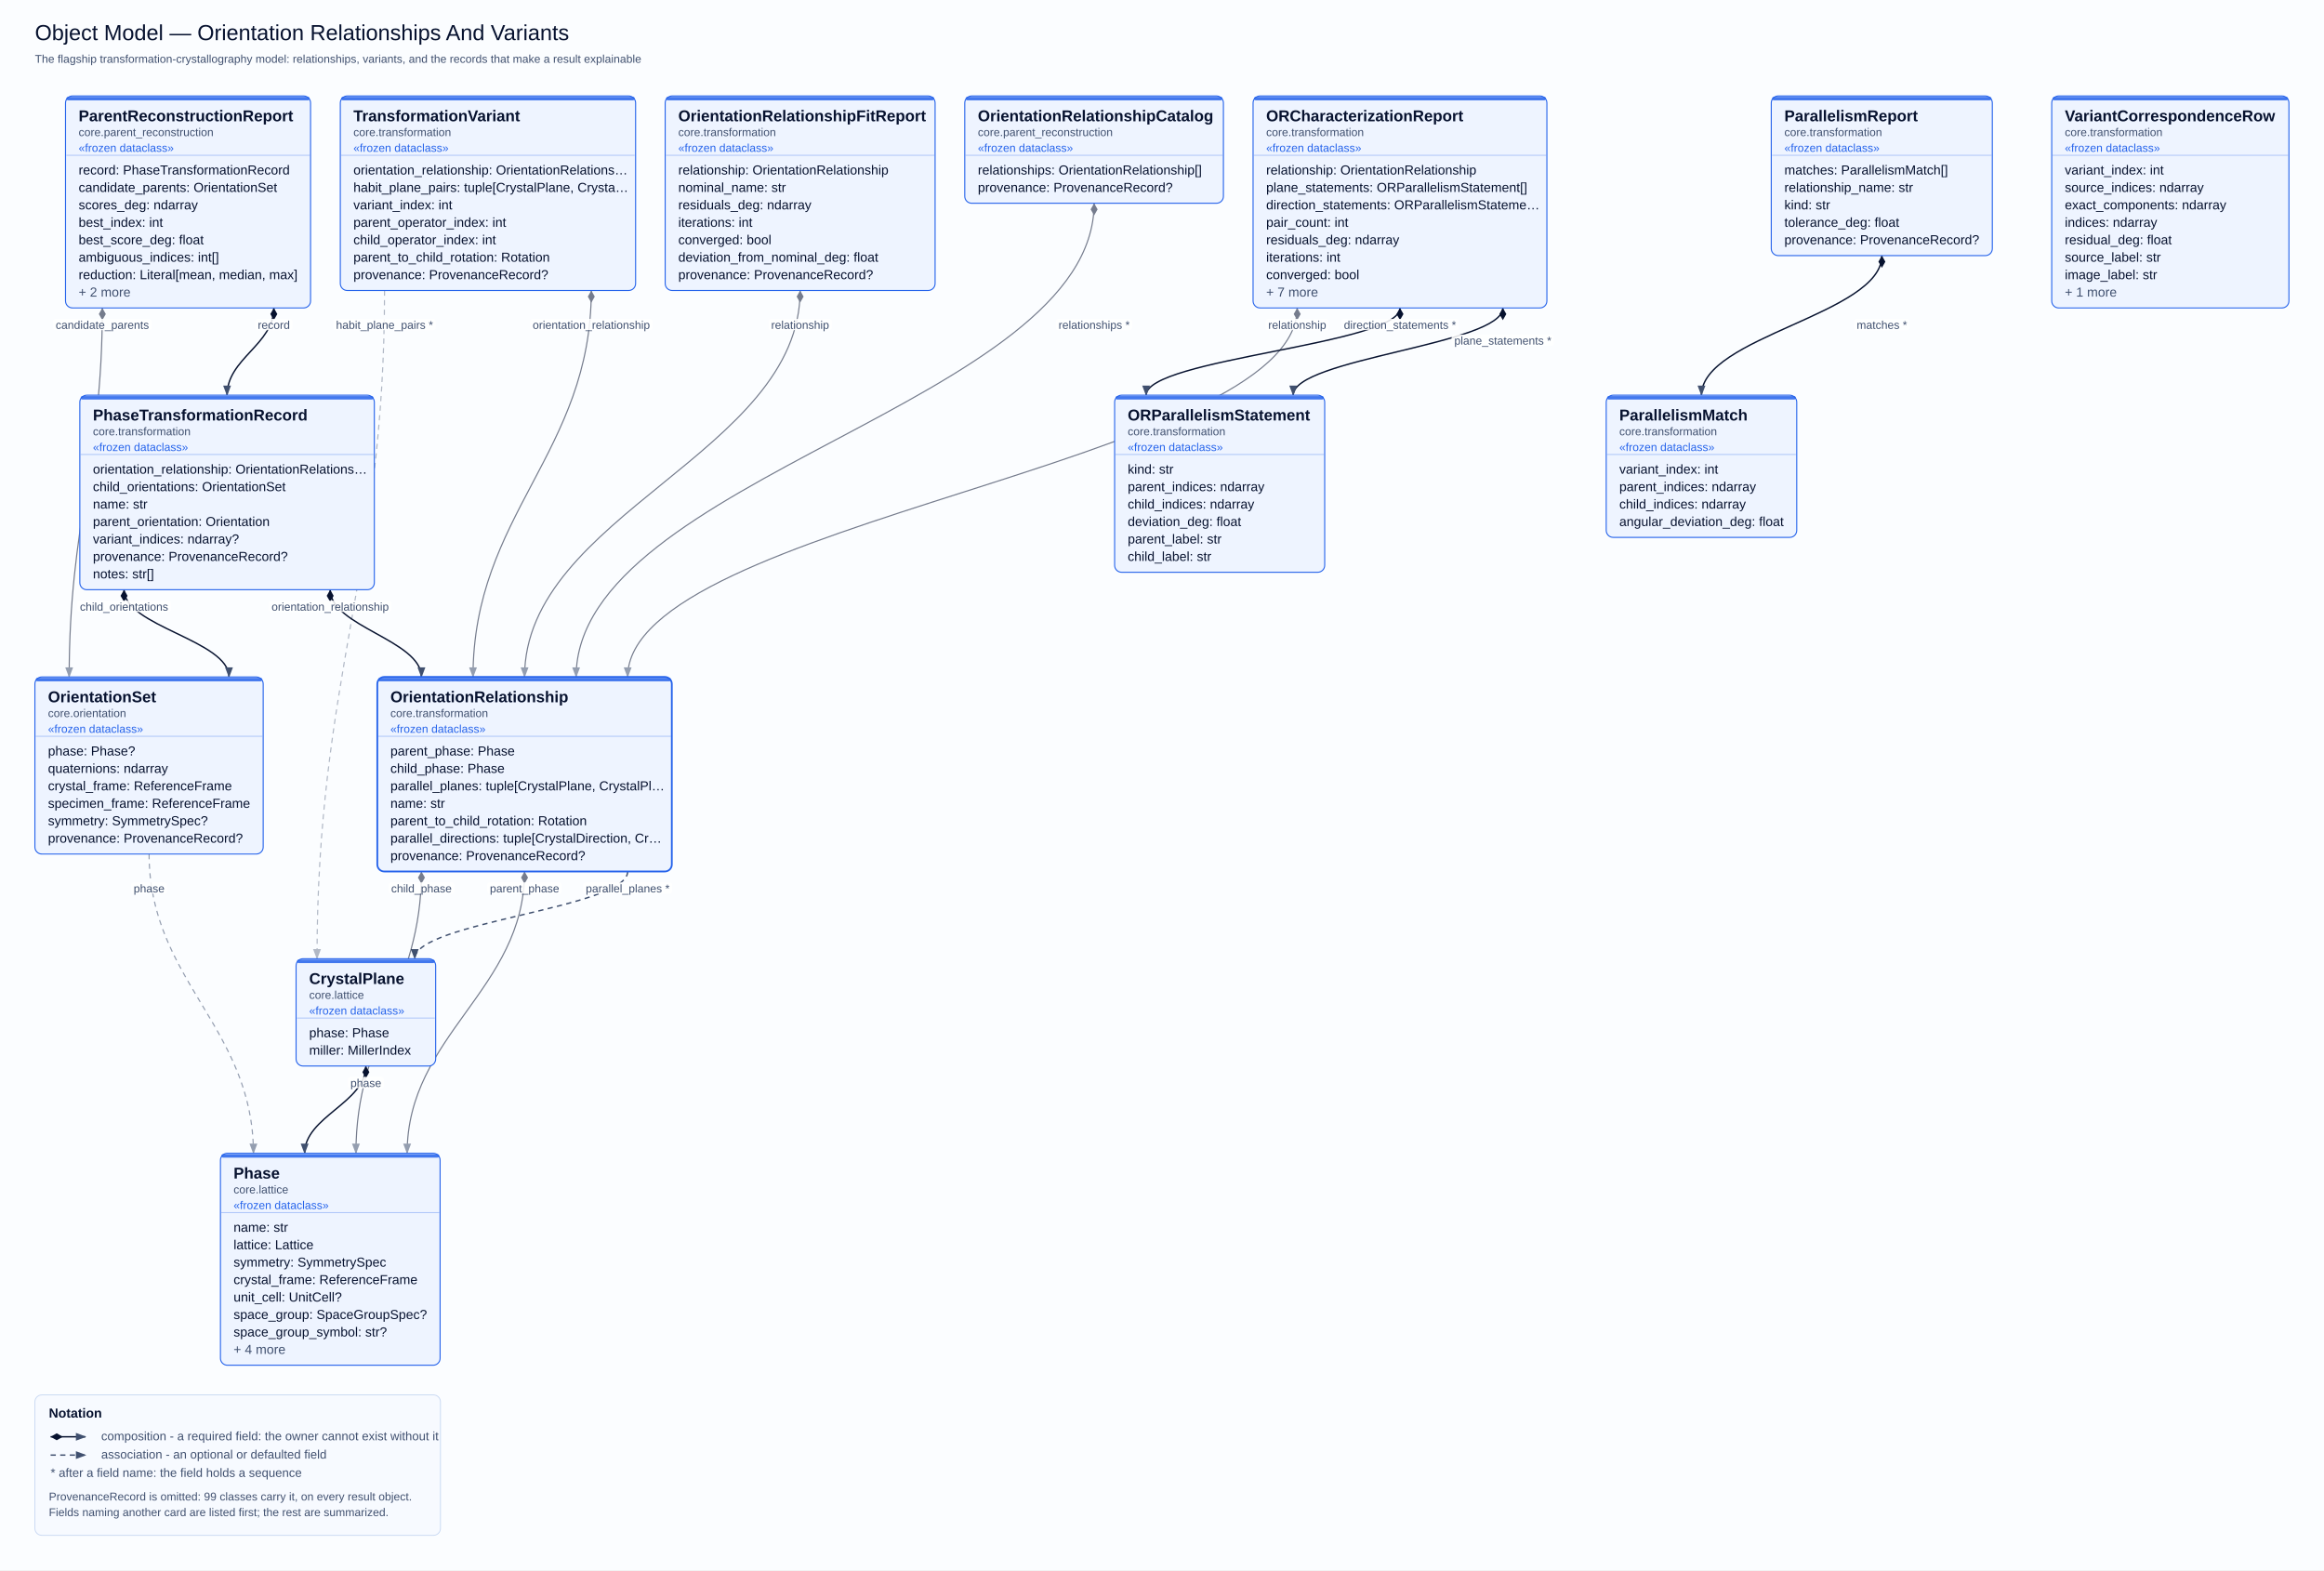
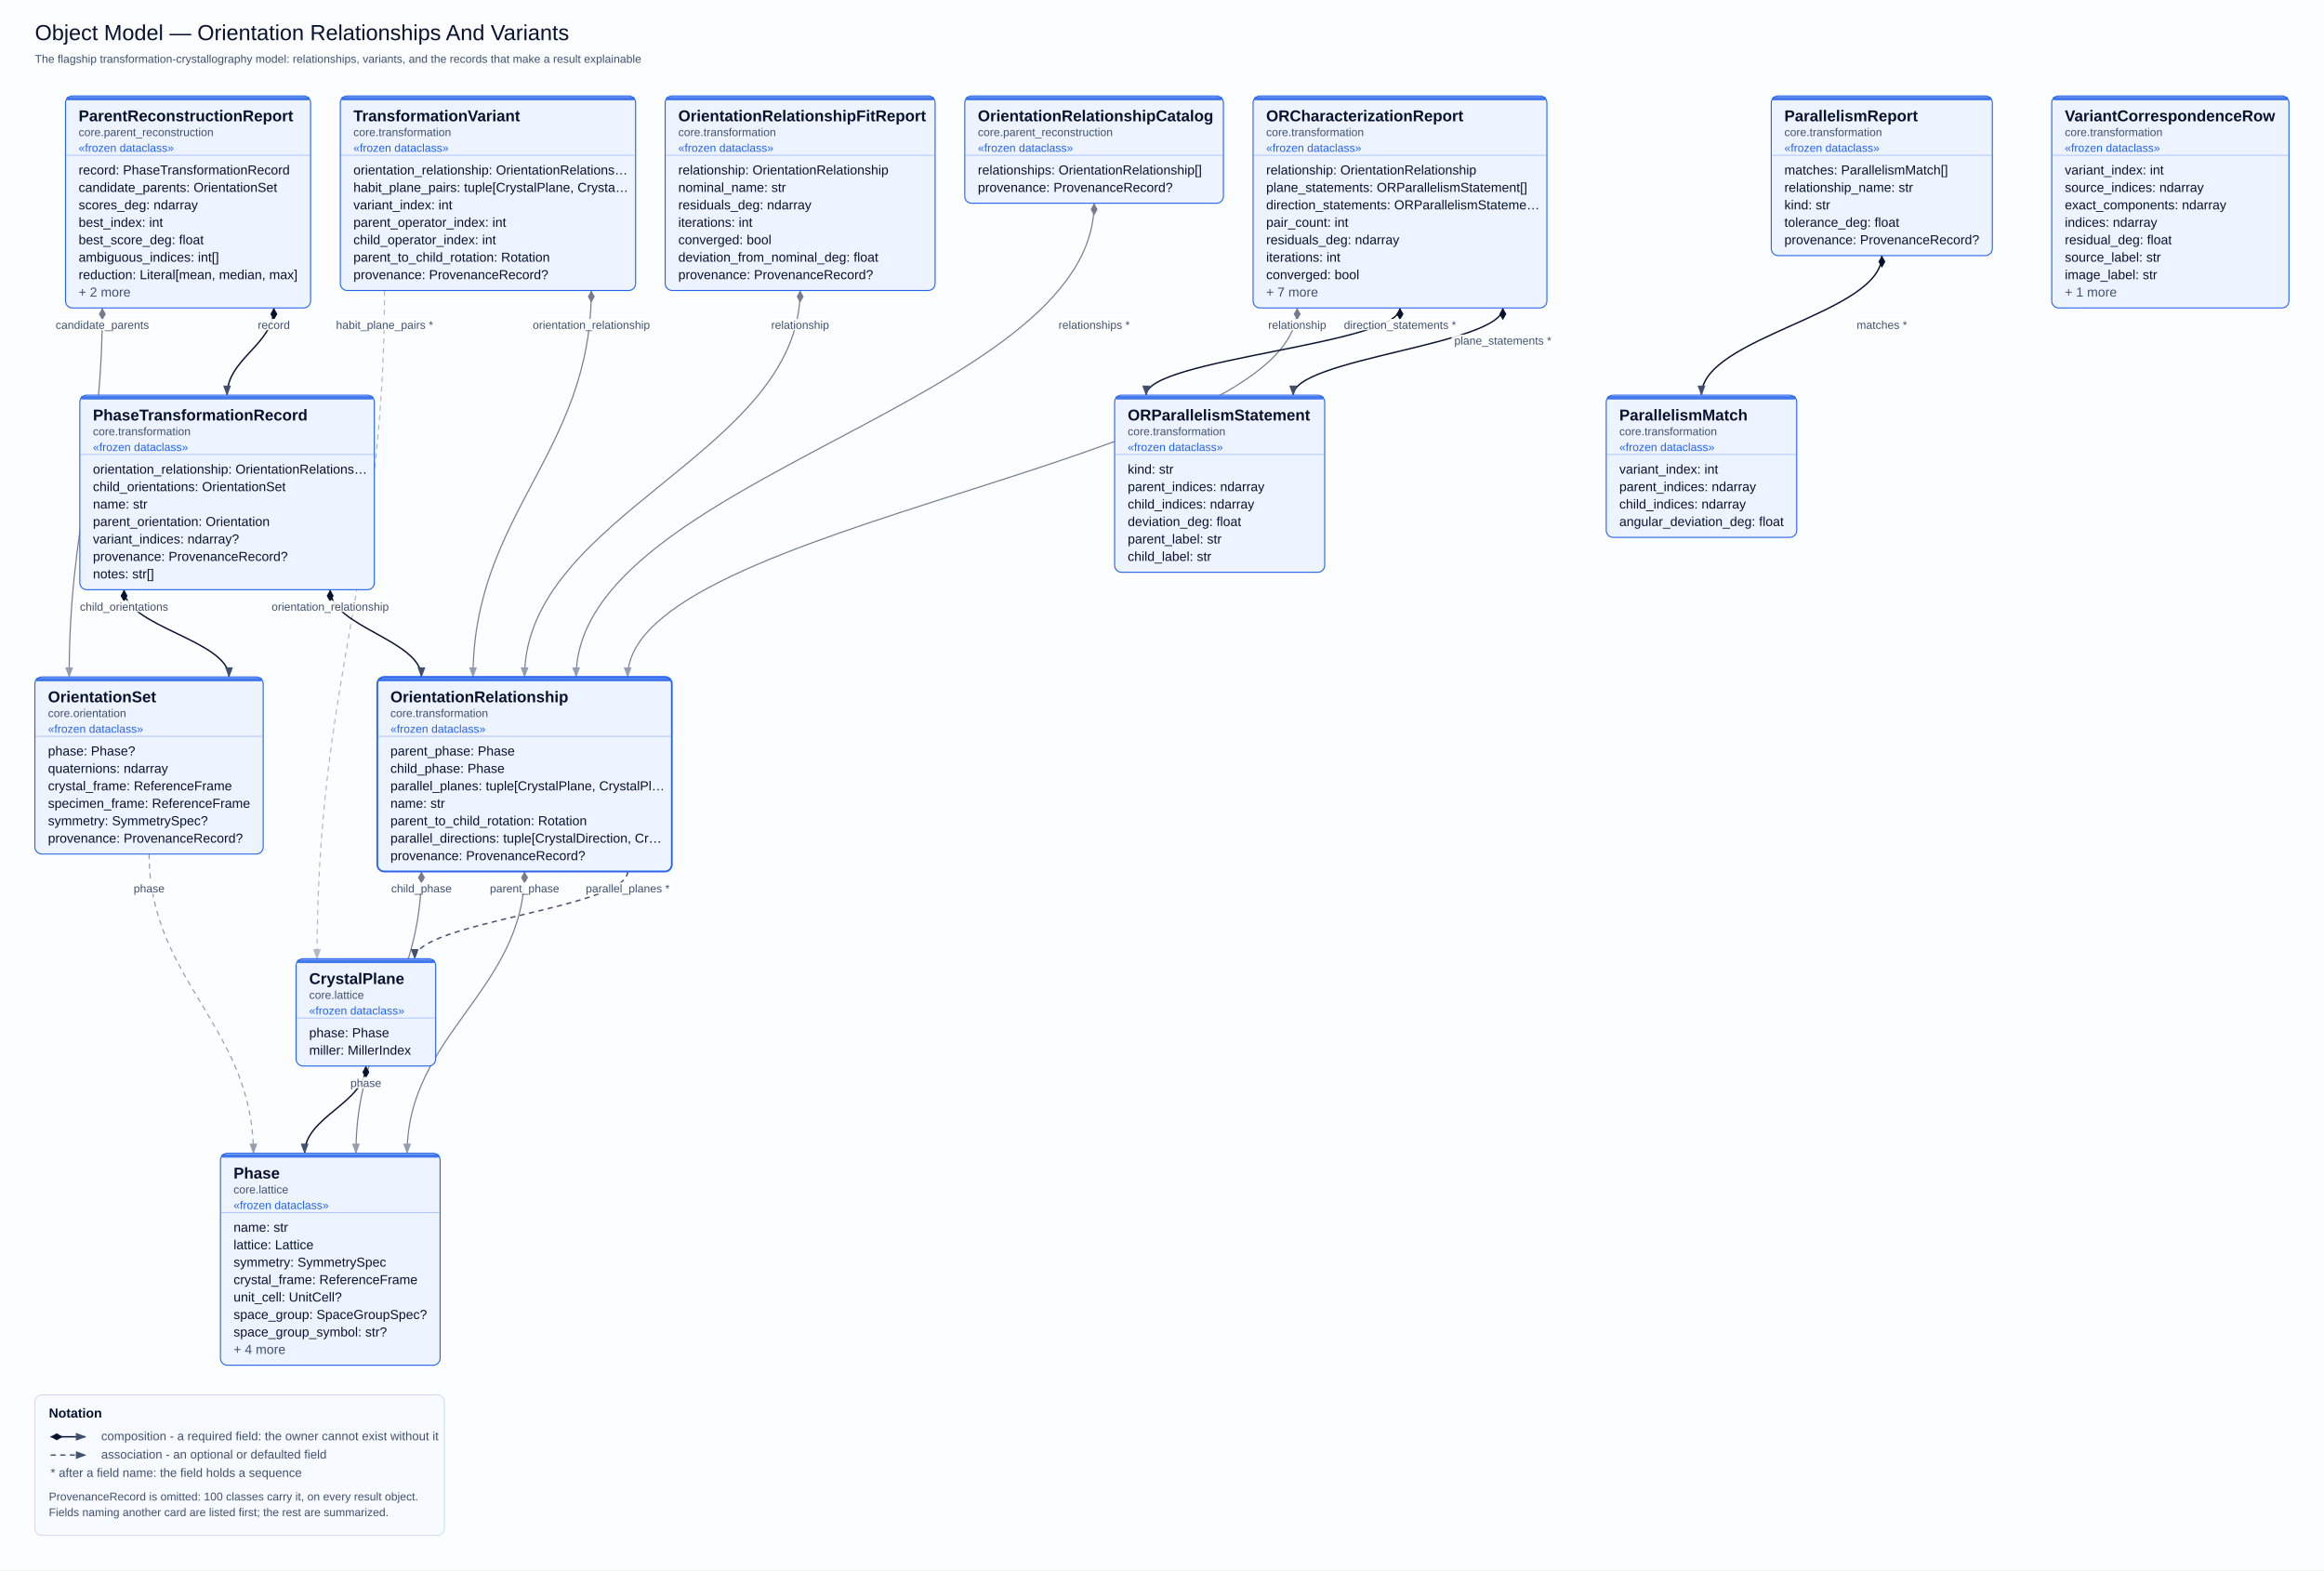
<svg xmlns="http://www.w3.org/2000/svg" width="2664" height="1800" viewBox="0 0 2664 1800" role="img">
  <defs>
    <marker id="cd-arrow" markerUnits="userSpaceOnUse" markerWidth="12" markerHeight="9" refX="11" refY="4.5" orient="auto">
      <path d="M0,0 L12,4.5 L0,9 z" fill="#40506f" />
    </marker>
    <marker id="cd-triangle" markerUnits="userSpaceOnUse" markerWidth="14" markerHeight="12" refX="1" refY="6" orient="auto">
      <path d="M13,0 L1,6 L13,12 z" fill="#ffffff" stroke="#334155" stroke-width="1.4" />
    </marker>
    <marker id="cd-diamond" markerUnits="userSpaceOnUse" markerWidth="15" markerHeight="10" refX="1" refY="5" orient="auto">
      <path d="M1,5 L8,1 L15,5 L8,9 z" fill="#07122f" />
    </marker>
  </defs>
  <rect width="2664" height="1800" fill="#fbfdff" />
  <text x="40.0" y="46.0" font-size="25" font-family="Arial" fill="#07122f" text-anchor="start">Object Model — Orientation Relationships And Variants</text>
  <text x="40.0" y="72.0" font-size="13" font-family="Arial" fill="#40506f" text-anchor="start">The flagship transformation-crystallography model: relationships, variants, and the records that make a result explainable</text>
  <path d="M170.9,979.0 C170.9,1123.1 290.5,1177.9 290.5,1322.0" fill="none" stroke="#40506f" stroke-width="1.3" stroke-dasharray="6 5" opacity="0.55" marker-end="url(#cd-arrow)" />
  <path d="M719.5,999.0 C719.5,1041.0 475.4,1057.0 475.4,1099.0" fill="none" stroke="#40506f" stroke-width="1.6" stroke-dasharray="6 5" marker-end="url(#cd-arrow)" />
  <path d="M440.8,333.0 C440.8,654.7 363.4,777.3 363.4,1099.0" fill="none" stroke="#40506f" stroke-width="1.3" stroke-dasharray="6 5" opacity="0.40" marker-end="url(#cd-arrow)" />
  <path d="M419.4,1222.0 C419.4,1264.0 349.2,1280.0 349.2,1322.0" fill="none" stroke="#07122f" stroke-width="1.6" marker-end="url(#cd-arrow)" marker-start="url(#cd-diamond)" />
  <path d="M1254.2,233.0 C1254.2,461.1 660.4,547.9 660.4,776.0" fill="none" stroke="#07122f" stroke-width="1.3" opacity="0.55" marker-end="url(#cd-arrow)" marker-start="url(#cd-diamond)" />
  <path d="M117.3,353.0 C117.3,530.7 79.3,598.3 79.3,776.0" fill="none" stroke="#07122f" stroke-width="1.3" opacity="0.55" marker-end="url(#cd-arrow)" marker-start="url(#cd-diamond)" />
  <path d="M313.9,353.0 C313.9,395.0 260.3,411.0 260.3,453.0" fill="none" stroke="#07122f" stroke-width="1.6" marker-end="url(#cd-arrow)" marker-start="url(#cd-diamond)" />
  <path d="M1604.8,353.0 C1604.8,395.0 1313.8,411.0 1313.8,453.0" fill="none" stroke="#07122f" stroke-width="1.6" marker-end="url(#cd-arrow)" marker-start="url(#cd-diamond)" />
  <path d="M1722.7,353.0 C1722.7,395.0 1482.4,411.0 1482.4,453.0" fill="none" stroke="#07122f" stroke-width="1.6" marker-end="url(#cd-arrow)" marker-start="url(#cd-diamond)" />
  <path d="M1487.0,353.0 C1487.0,530.7 719.5,598.3 719.5,776.0" fill="none" stroke="#07122f" stroke-width="1.3" opacity="0.55" marker-end="url(#cd-arrow)" marker-start="url(#cd-diamond)" />
  <path d="M483.1,999.0 C483.1,1134.7 408.0,1186.3 408.0,1322.0" fill="none" stroke="#07122f" stroke-width="1.3" opacity="0.55" marker-end="url(#cd-arrow)" marker-start="url(#cd-diamond)" />
  <path d="M601.3,999.0 C601.3,1134.7 466.7,1186.3 466.7,1322.0" fill="none" stroke="#07122f" stroke-width="1.3" opacity="0.55" marker-end="url(#cd-arrow)" marker-start="url(#cd-diamond)" />
  <path d="M917.2,333.0 C917.2,519.1 601.3,589.9 601.3,776.0" fill="none" stroke="#07122f" stroke-width="1.3" opacity="0.55" marker-end="url(#cd-arrow)" marker-start="url(#cd-diamond)" />
  <path d="M2157.2,293.0 C2157.2,360.2 1950.4,385.8 1950.4,453.0" fill="none" stroke="#07122f" stroke-width="1.6" marker-end="url(#cd-arrow)" marker-start="url(#cd-diamond)" />
  <path d="M142.2,676.0 C142.2,718.0 262.5,734.0 262.5,776.0" fill="none" stroke="#07122f" stroke-width="1.6" marker-end="url(#cd-arrow)" marker-start="url(#cd-diamond)" />
  <path d="M378.5,676.0 C378.5,718.0 483.1,734.0 483.1,776.0" fill="none" stroke="#07122f" stroke-width="1.6" marker-end="url(#cd-arrow)" marker-start="url(#cd-diamond)" />
  <path d="M677.8,333.0 C677.8,519.1 542.2,589.9 542.2,776.0" fill="none" stroke="#07122f" stroke-width="1.3" opacity="0.55" marker-end="url(#cd-arrow)" marker-start="url(#cd-diamond)" />
  <rect x="432.5" y="776.0" width="337.6" height="223.0" rx="8" fill="#eef4ff" stroke="#2563eb" stroke-width="2.0" />
  <rect x="433.5" y="777.0" width="335.6" height="4" rx="2" fill="#2563eb" opacity="0.85" />
  <text x="447.5" y="805.0" font-size="18" font-family="Arial" fill="#07122f" text-anchor="start" font-weight="bold">OrientationRelationship</text>
  <text x="447.5" y="822.0" font-size="13" font-family="Arial" fill="#40506f" text-anchor="start">core.transformation</text>
  <text x="447.5" y="840.0" font-size="13" font-family="Arial" fill="#2563eb" text-anchor="start">«frozen dataclass»</text>
  <line x1="433.5" y1="844.0" x2="769.1" y2="844.0" stroke="#2563eb" stroke-width="1" opacity="0.35" />
  <text x="447.5" y="866.0" font-size="15" font-family="Arial" fill="#07122f" text-anchor="start">parent_phase: Phase</text>
  <text x="447.5" y="886.0" font-size="15" font-family="Arial" fill="#07122f" text-anchor="start">child_phase: Phase</text>
  <text x="447.5" y="906.0" font-size="15" font-family="Arial" fill="#07122f" text-anchor="start">parallel_planes: tuple[CrystalPlane, CrystalPl…</text>
  <text x="447.5" y="926.0" font-size="15" font-family="Arial" fill="#07122f" text-anchor="start">name: str</text>
  <text x="447.5" y="946.0" font-size="15" font-family="Arial" fill="#07122f" text-anchor="start">parent_to_child_rotation: Rotation</text>
  <text x="447.5" y="966.0" font-size="15" font-family="Arial" fill="#07122f" text-anchor="start">parallel_directions: tuple[CrystalDirection, Cr…</text>
  <text x="447.5" y="986.0" font-size="15" font-family="Arial" fill="#07122f" text-anchor="start">provenance: ProvenanceRecord?</text>
  <rect x="1436.4" y="110.0" width="336.8" height="243.0" rx="8" fill="#eef4ff" stroke="#2563eb" stroke-width="1.2" />
  <rect x="1437.4" y="111.0" width="334.8" height="4" rx="2" fill="#2563eb" opacity="0.85" />
  <text x="1451.4" y="139.0" font-size="18" font-family="Arial" fill="#07122f" text-anchor="start" font-weight="bold">ORCharacterizationReport</text>
  <text x="1451.4" y="156.0" font-size="13" font-family="Arial" fill="#40506f" text-anchor="start">core.transformation</text>
  <text x="1451.4" y="174.0" font-size="13" font-family="Arial" fill="#2563eb" text-anchor="start">«frozen dataclass»</text>
  <line x1="1437.4" y1="178.0" x2="1772.2" y2="178.0" stroke="#2563eb" stroke-width="1" opacity="0.35" />
  <text x="1451.4" y="200.0" font-size="15" font-family="Arial" fill="#07122f" text-anchor="start">relationship: OrientationRelationship</text>
  <text x="1451.4" y="220.0" font-size="15" font-family="Arial" fill="#07122f" text-anchor="start">plane_statements: ORParallelismStatement[]</text>
  <text x="1451.4" y="240.0" font-size="15" font-family="Arial" fill="#07122f" text-anchor="start">direction_statements: ORParallelismStateme…</text>
  <text x="1451.4" y="260.0" font-size="15" font-family="Arial" fill="#07122f" text-anchor="start">pair_count: int</text>
  <text x="1451.4" y="280.0" font-size="15" font-family="Arial" fill="#07122f" text-anchor="start">residuals_deg: ndarray</text>
  <text x="1451.4" y="300.0" font-size="15" font-family="Arial" fill="#07122f" text-anchor="start">iterations: int</text>
  <text x="1451.4" y="320.0" font-size="15" font-family="Arial" fill="#07122f" text-anchor="start">converged: bool</text>
  <text x="1451.4" y="340.0" font-size="15" font-family="Arial" fill="#40506f" text-anchor="start">+ 7 more</text>
  <rect x="1277.7" y="453.0" width="240.8" height="203.0" rx="8" fill="#eef4ff" stroke="#2563eb" stroke-width="1.2" />
  <rect x="1278.7" y="454.0" width="238.8" height="4" rx="2" fill="#2563eb" opacity="0.85" />
  <text x="1292.7" y="482.0" font-size="18" font-family="Arial" fill="#07122f" text-anchor="start" font-weight="bold">ORParallelismStatement</text>
  <text x="1292.7" y="499.0" font-size="13" font-family="Arial" fill="#40506f" text-anchor="start">core.transformation</text>
  <text x="1292.7" y="517.0" font-size="13" font-family="Arial" fill="#2563eb" text-anchor="start">«frozen dataclass»</text>
  <line x1="1278.7" y1="521.0" x2="1517.5" y2="521.0" stroke="#2563eb" stroke-width="1" opacity="0.35" />
  <text x="1292.7" y="543.0" font-size="15" font-family="Arial" fill="#07122f" text-anchor="start">kind: str</text>
  <text x="1292.7" y="563.0" font-size="15" font-family="Arial" fill="#07122f" text-anchor="start">parent_indices: ndarray</text>
  <text x="1292.7" y="583.0" font-size="15" font-family="Arial" fill="#07122f" text-anchor="start">child_indices: ndarray</text>
  <text x="1292.7" y="603.0" font-size="15" font-family="Arial" fill="#07122f" text-anchor="start">deviation_deg: float</text>
  <text x="1292.7" y="623.0" font-size="15" font-family="Arial" fill="#07122f" text-anchor="start">parent_label: str</text>
  <text x="1292.7" y="643.0" font-size="15" font-family="Arial" fill="#07122f" text-anchor="start">child_label: str</text>
  <rect x="91.5" y="453.0" width="337.6" height="223.0" rx="8" fill="#eef4ff" stroke="#2563eb" stroke-width="1.2" />
  <rect x="92.5" y="454.0" width="335.6" height="4" rx="2" fill="#2563eb" opacity="0.85" />
  <text x="106.5" y="482.0" font-size="18" font-family="Arial" fill="#07122f" text-anchor="start" font-weight="bold">PhaseTransformationRecord</text>
  <text x="106.5" y="499.0" font-size="13" font-family="Arial" fill="#40506f" text-anchor="start">core.transformation</text>
  <text x="106.5" y="517.0" font-size="13" font-family="Arial" fill="#2563eb" text-anchor="start">«frozen dataclass»</text>
  <line x1="92.5" y1="521.0" x2="428.2" y2="521.0" stroke="#2563eb" stroke-width="1" opacity="0.35" />
  <text x="106.5" y="543.0" font-size="15" font-family="Arial" fill="#07122f" text-anchor="start">orientation_relationship: OrientationRelations…</text>
  <text x="106.5" y="563.0" font-size="15" font-family="Arial" fill="#07122f" text-anchor="start">child_orientations: OrientationSet</text>
  <text x="106.5" y="583.0" font-size="15" font-family="Arial" fill="#07122f" text-anchor="start">name: str</text>
  <text x="106.5" y="603.0" font-size="15" font-family="Arial" fill="#07122f" text-anchor="start">parent_orientation: Orientation</text>
  <text x="106.5" y="623.0" font-size="15" font-family="Arial" fill="#07122f" text-anchor="start">variant_indices: ndarray?</text>
  <text x="106.5" y="643.0" font-size="15" font-family="Arial" fill="#07122f" text-anchor="start">provenance: ProvenanceRecord?</text>
  <text x="106.5" y="663.0" font-size="15" font-family="Arial" fill="#07122f" text-anchor="start">notes: str[]</text>
  <rect x="1105.9" y="110.0" width="296.5" height="123.0" rx="8" fill="#eef4ff" stroke="#2563eb" stroke-width="1.2" />
  <rect x="1106.9" y="111.0" width="294.5" height="4" rx="2" fill="#2563eb" opacity="0.85" />
  <text x="1120.9" y="139.0" font-size="18" font-family="Arial" fill="#07122f" text-anchor="start" font-weight="bold">OrientationRelationshipCatalog</text>
  <text x="1120.9" y="156.0" font-size="13" font-family="Arial" fill="#40506f" text-anchor="start">core.parent_reconstruction</text>
  <text x="1120.9" y="174.0" font-size="13" font-family="Arial" fill="#2563eb" text-anchor="start">«frozen dataclass»</text>
  <line x1="1106.9" y1="178.0" x2="1401.4" y2="178.0" stroke="#2563eb" stroke-width="1" opacity="0.35" />
  <text x="1120.9" y="200.0" font-size="15" font-family="Arial" fill="#07122f" text-anchor="start">relationships: OrientationRelationship[]</text>
  <text x="1120.9" y="220.0" font-size="15" font-family="Arial" fill="#07122f" text-anchor="start">provenance: ProvenanceRecord?</text>
  <rect x="75.1" y="110.0" width="280.9" height="243.0" rx="8" fill="#eef4ff" stroke="#2563eb" stroke-width="1.2" />
  <rect x="76.1" y="111.0" width="278.9" height="4" rx="2" fill="#2563eb" opacity="0.85" />
  <text x="90.1" y="139.0" font-size="18" font-family="Arial" fill="#07122f" text-anchor="start" font-weight="bold">ParentReconstructionReport</text>
  <text x="90.1" y="156.0" font-size="13" font-family="Arial" fill="#40506f" text-anchor="start">core.parent_reconstruction</text>
  <text x="90.1" y="174.0" font-size="13" font-family="Arial" fill="#2563eb" text-anchor="start">«frozen dataclass»</text>
  <line x1="76.1" y1="178.0" x2="355.1" y2="178.0" stroke="#2563eb" stroke-width="1" opacity="0.35" />
  <text x="90.1" y="200.0" font-size="15" font-family="Arial" fill="#07122f" text-anchor="start">record: PhaseTransformationRecord</text>
  <text x="90.1" y="220.0" font-size="15" font-family="Arial" fill="#07122f" text-anchor="start">candidate_parents: OrientationSet</text>
  <text x="90.1" y="240.0" font-size="15" font-family="Arial" fill="#07122f" text-anchor="start">scores_deg: ndarray</text>
  <text x="90.1" y="260.0" font-size="15" font-family="Arial" fill="#07122f" text-anchor="start">best_index: int</text>
  <text x="90.1" y="280.0" font-size="15" font-family="Arial" fill="#07122f" text-anchor="start">best_score_deg: float</text>
  <text x="90.1" y="300.0" font-size="15" font-family="Arial" fill="#07122f" text-anchor="start">ambiguous_indices: int[]</text>
  <text x="90.1" y="320.0" font-size="15" font-family="Arial" fill="#07122f" text-anchor="start">reduction: Literal[mean, median, max]</text>
  <text x="90.1" y="340.0" font-size="15" font-family="Arial" fill="#40506f" text-anchor="start">+ 2 more</text>
  <rect x="762.5" y="110.0" width="309.4" height="223.0" rx="8" fill="#eef4ff" stroke="#2563eb" stroke-width="1.2" />
  <rect x="763.5" y="111.0" width="307.4" height="4" rx="2" fill="#2563eb" opacity="0.85" />
  <text x="777.5" y="139.0" font-size="18" font-family="Arial" fill="#07122f" text-anchor="start" font-weight="bold">OrientationRelationshipFitReport</text>
  <text x="777.5" y="156.0" font-size="13" font-family="Arial" fill="#40506f" text-anchor="start">core.transformation</text>
  <text x="777.5" y="174.0" font-size="13" font-family="Arial" fill="#2563eb" text-anchor="start">«frozen dataclass»</text>
  <line x1="763.5" y1="178.0" x2="1070.9" y2="178.0" stroke="#2563eb" stroke-width="1" opacity="0.35" />
  <text x="777.5" y="200.0" font-size="15" font-family="Arial" fill="#07122f" text-anchor="start">relationship: OrientationRelationship</text>
  <text x="777.5" y="220.0" font-size="15" font-family="Arial" fill="#07122f" text-anchor="start">nominal_name: str</text>
  <text x="777.5" y="240.0" font-size="15" font-family="Arial" fill="#07122f" text-anchor="start">residuals_deg: ndarray</text>
  <text x="777.5" y="260.0" font-size="15" font-family="Arial" fill="#07122f" text-anchor="start">iterations: int</text>
  <text x="777.5" y="280.0" font-size="15" font-family="Arial" fill="#07122f" text-anchor="start">converged: bool</text>
  <text x="777.5" y="300.0" font-size="15" font-family="Arial" fill="#07122f" text-anchor="start">deviation_from_nominal_deg: float</text>
  <text x="777.5" y="320.0" font-size="15" font-family="Arial" fill="#07122f" text-anchor="start">provenance: ProvenanceRecord?</text>
  <rect x="1841.2" y="453.0" width="218.4" height="163.0" rx="8" fill="#eef4ff" stroke="#2563eb" stroke-width="1.2" />
  <rect x="1842.2" y="454.0" width="216.4" height="4" rx="2" fill="#2563eb" opacity="0.85" />
  <text x="1856.2" y="482.0" font-size="18" font-family="Arial" fill="#07122f" text-anchor="start" font-weight="bold">ParallelismMatch</text>
  <text x="1856.2" y="499.0" font-size="13" font-family="Arial" fill="#40506f" text-anchor="start">core.transformation</text>
  <text x="1856.2" y="517.0" font-size="13" font-family="Arial" fill="#2563eb" text-anchor="start">«frozen dataclass»</text>
  <line x1="1842.2" y1="521.0" x2="2058.6" y2="521.0" stroke="#2563eb" stroke-width="1" opacity="0.35" />
  <text x="1856.2" y="543.0" font-size="15" font-family="Arial" fill="#07122f" text-anchor="start">variant_index: int</text>
  <text x="1856.2" y="563.0" font-size="15" font-family="Arial" fill="#07122f" text-anchor="start">parent_indices: ndarray</text>
  <text x="1856.2" y="583.0" font-size="15" font-family="Arial" fill="#07122f" text-anchor="start">child_indices: ndarray</text>
  <text x="1856.2" y="603.0" font-size="15" font-family="Arial" fill="#07122f" text-anchor="start">angular_deviation_deg: float</text>
  <rect x="2030.4" y="110.0" width="253.4" height="183.0" rx="8" fill="#eef4ff" stroke="#2563eb" stroke-width="1.2" />
  <rect x="2031.4" y="111.0" width="251.4" height="4" rx="2" fill="#2563eb" opacity="0.85" />
  <text x="2045.4" y="139.0" font-size="18" font-family="Arial" fill="#07122f" text-anchor="start" font-weight="bold">ParallelismReport</text>
  <text x="2045.4" y="156.0" font-size="13" font-family="Arial" fill="#40506f" text-anchor="start">core.transformation</text>
  <text x="2045.4" y="174.0" font-size="13" font-family="Arial" fill="#2563eb" text-anchor="start">«frozen dataclass»</text>
  <line x1="2031.4" y1="178.0" x2="2282.9" y2="178.0" stroke="#2563eb" stroke-width="1" opacity="0.35" />
  <text x="2045.4" y="200.0" font-size="15" font-family="Arial" fill="#07122f" text-anchor="start">matches: ParallelismMatch[]</text>
  <text x="2045.4" y="220.0" font-size="15" font-family="Arial" fill="#07122f" text-anchor="start">relationship_name: str</text>
  <text x="2045.4" y="240.0" font-size="15" font-family="Arial" fill="#07122f" text-anchor="start">kind: str</text>
  <text x="2045.4" y="260.0" font-size="15" font-family="Arial" fill="#07122f" text-anchor="start">tolerance_deg: float</text>
  <text x="2045.4" y="280.0" font-size="15" font-family="Arial" fill="#07122f" text-anchor="start">provenance: ProvenanceRecord?</text>
  <rect x="390.1" y="110.0" width="338.5" height="223.0" rx="8" fill="#eef4ff" stroke="#2563eb" stroke-width="1.2" />
  <rect x="391.1" y="111.0" width="336.5" height="4" rx="2" fill="#2563eb" opacity="0.85" />
  <text x="405.1" y="139.0" font-size="18" font-family="Arial" fill="#07122f" text-anchor="start" font-weight="bold">TransformationVariant</text>
  <text x="405.1" y="156.0" font-size="13" font-family="Arial" fill="#40506f" text-anchor="start">core.transformation</text>
  <text x="405.1" y="174.0" font-size="13" font-family="Arial" fill="#2563eb" text-anchor="start">«frozen dataclass»</text>
  <line x1="391.1" y1="178.0" x2="727.5" y2="178.0" stroke="#2563eb" stroke-width="1" opacity="0.35" />
  <text x="405.1" y="200.0" font-size="15" font-family="Arial" fill="#07122f" text-anchor="start">orientation_relationship: OrientationRelations…</text>
  <text x="405.1" y="220.0" font-size="15" font-family="Arial" fill="#07122f" text-anchor="start">habit_plane_pairs: tuple[CrystalPlane, Crysta…</text>
  <text x="405.1" y="240.0" font-size="15" font-family="Arial" fill="#07122f" text-anchor="start">variant_index: int</text>
  <text x="405.1" y="260.0" font-size="15" font-family="Arial" fill="#07122f" text-anchor="start">parent_operator_index: int</text>
  <text x="405.1" y="280.0" font-size="15" font-family="Arial" fill="#07122f" text-anchor="start">child_operator_index: int</text>
  <text x="405.1" y="300.0" font-size="15" font-family="Arial" fill="#07122f" text-anchor="start">parent_to_child_rotation: Rotation</text>
  <text x="405.1" y="320.0" font-size="15" font-family="Arial" fill="#07122f" text-anchor="start">provenance: ProvenanceRecord?</text>
  <rect x="2351.9" y="110.0" width="271.9" height="243.0" rx="8" fill="#eef4ff" stroke="#2563eb" stroke-width="1.2" />
  <rect x="2352.9" y="111.0" width="269.9" height="4" rx="2" fill="#2563eb" opacity="0.85" />
  <text x="2366.9" y="139.0" font-size="18" font-family="Arial" fill="#07122f" text-anchor="start" font-weight="bold">VariantCorrespondenceRow</text>
  <text x="2366.9" y="156.0" font-size="13" font-family="Arial" fill="#40506f" text-anchor="start">core.transformation</text>
  <text x="2366.9" y="174.0" font-size="13" font-family="Arial" fill="#2563eb" text-anchor="start">«frozen dataclass»</text>
  <line x1="2352.9" y1="178.0" x2="2622.8" y2="178.0" stroke="#2563eb" stroke-width="1" opacity="0.35" />
  <text x="2366.9" y="200.0" font-size="15" font-family="Arial" fill="#07122f" text-anchor="start">variant_index: int</text>
  <text x="2366.9" y="220.0" font-size="15" font-family="Arial" fill="#07122f" text-anchor="start">source_indices: ndarray</text>
  <text x="2366.9" y="240.0" font-size="15" font-family="Arial" fill="#07122f" text-anchor="start">exact_components: ndarray</text>
  <text x="2366.9" y="260.0" font-size="15" font-family="Arial" fill="#07122f" text-anchor="start">indices: ndarray</text>
  <text x="2366.9" y="280.0" font-size="15" font-family="Arial" fill="#07122f" text-anchor="start">residual_deg: float</text>
  <text x="2366.9" y="300.0" font-size="15" font-family="Arial" fill="#07122f" text-anchor="start">source_label: str</text>
  <text x="2366.9" y="320.0" font-size="15" font-family="Arial" fill="#07122f" text-anchor="start">image_label: str</text>
  <text x="2366.9" y="340.0" font-size="15" font-family="Arial" fill="#40506f" text-anchor="start">+ 1 more</text>
  <rect x="339.4" y="1099.0" width="160.0" height="123.0" rx="8" fill="#eef4ff" stroke="#2563eb" stroke-width="1.2" />
  <rect x="340.4" y="1100.0" width="158.0" height="4" rx="2" fill="#2563eb" opacity="0.85" />
  <text x="354.4" y="1128.0" font-size="18" font-family="Arial" fill="#07122f" text-anchor="start" font-weight="bold">CrystalPlane</text>
  <text x="354.4" y="1145.0" font-size="13" font-family="Arial" fill="#40506f" text-anchor="start">core.lattice</text>
  <text x="354.4" y="1163.0" font-size="13" font-family="Arial" fill="#2563eb" text-anchor="start">«frozen dataclass»</text>
  <line x1="340.4" y1="1167.0" x2="498.4" y2="1167.0" stroke="#2563eb" stroke-width="1" opacity="0.35" />
  <text x="354.4" y="1189.0" font-size="15" font-family="Arial" fill="#07122f" text-anchor="start">phase: Phase</text>
  <text x="354.4" y="1209.0" font-size="15" font-family="Arial" fill="#07122f" text-anchor="start">miller: MillerIndex</text>
  <rect x="252.7" y="1322.0" width="251.8" height="243.0" rx="8" fill="#eef4ff" stroke="#2563eb" stroke-width="1.2" />
  <rect x="253.7" y="1323.0" width="249.8" height="4" rx="2" fill="#2563eb" opacity="0.85" />
  <text x="267.7" y="1351.0" font-size="18" font-family="Arial" fill="#07122f" text-anchor="start" font-weight="bold">Phase</text>
  <text x="267.7" y="1368.0" font-size="13" font-family="Arial" fill="#40506f" text-anchor="start">core.lattice</text>
  <text x="267.7" y="1386.0" font-size="13" font-family="Arial" fill="#2563eb" text-anchor="start">«frozen dataclass»</text>
  <line x1="253.7" y1="1390.0" x2="503.5" y2="1390.0" stroke="#2563eb" stroke-width="1" opacity="0.35" />
  <text x="267.7" y="1412.0" font-size="15" font-family="Arial" fill="#07122f" text-anchor="start">name: str</text>
  <text x="267.7" y="1432.0" font-size="15" font-family="Arial" fill="#07122f" text-anchor="start">lattice: Lattice</text>
  <text x="267.7" y="1452.0" font-size="15" font-family="Arial" fill="#07122f" text-anchor="start">symmetry: SymmetrySpec</text>
  <text x="267.7" y="1472.0" font-size="15" font-family="Arial" fill="#07122f" text-anchor="start">crystal_frame: ReferenceFrame</text>
  <text x="267.7" y="1492.0" font-size="15" font-family="Arial" fill="#07122f" text-anchor="start">unit_cell: UnitCell?</text>
  <text x="267.7" y="1512.0" font-size="15" font-family="Arial" fill="#07122f" text-anchor="start">space_group: SpaceGroupSpec?</text>
  <text x="267.7" y="1532.0" font-size="15" font-family="Arial" fill="#07122f" text-anchor="start">space_group_symbol: str?</text>
  <text x="267.7" y="1552.0" font-size="15" font-family="Arial" fill="#40506f" text-anchor="start">+ 4 more</text>
  <rect x="40.0" y="776.0" width="261.7" height="203.0" rx="8" fill="#eef4ff" stroke="#2563eb" stroke-width="1.2" />
  <rect x="41.0" y="777.0" width="259.7" height="4" rx="2" fill="#2563eb" opacity="0.85" />
  <text x="55.0" y="805.0" font-size="18" font-family="Arial" fill="#07122f" text-anchor="start" font-weight="bold">OrientationSet</text>
  <text x="55.0" y="822.0" font-size="13" font-family="Arial" fill="#40506f" text-anchor="start">core.orientation</text>
  <text x="55.0" y="840.0" font-size="13" font-family="Arial" fill="#2563eb" text-anchor="start">«frozen dataclass»</text>
  <line x1="41.0" y1="844.0" x2="300.7" y2="844.0" stroke="#2563eb" stroke-width="1" opacity="0.35" />
  <text x="55.0" y="866.0" font-size="15" font-family="Arial" fill="#07122f" text-anchor="start">phase: Phase?</text>
  <text x="55.0" y="886.0" font-size="15" font-family="Arial" fill="#07122f" text-anchor="start">quaternions: ndarray</text>
  <text x="55.0" y="906.0" font-size="15" font-family="Arial" fill="#07122f" text-anchor="start">crystal_frame: ReferenceFrame</text>
  <text x="55.0" y="926.0" font-size="15" font-family="Arial" fill="#07122f" text-anchor="start">specimen_frame: ReferenceFrame</text>
  <text x="55.0" y="946.0" font-size="15" font-family="Arial" fill="#07122f" text-anchor="start">symmetry: SymmetrySpec?</text>
  <text x="55.0" y="966.0" font-size="15" font-family="Arial" fill="#07122f" text-anchor="start">provenance: ProvenanceRecord?</text>
  <rect x="150.2" y="1011.5" width="41.4" height="13" rx="3" fill="#ffffff" opacity="0.86" />
  <text x="170.9" y="1023.0" font-size="13" font-family="Arial" fill="#40506f" text-anchor="middle">phase</text>
  <rect x="668.4" y="1011.5" width="102.1" height="13" rx="3" fill="#ffffff" opacity="0.86" />
  <text x="719.5" y="1023.0" font-size="13" font-family="Arial" fill="#40506f" text-anchor="middle">parallel_planes *</text>
  <rect x="382.2" y="365.5" width="117.3" height="13" rx="3" fill="#ffffff" opacity="0.86" />
  <text x="440.8" y="377.0" font-size="13" font-family="Arial" fill="#40506f" text-anchor="middle">habit_plane_pairs *</text>
  <rect x="398.7" y="1234.5" width="41.4" height="13" rx="3" fill="#ffffff" opacity="0.86" />
  <text x="419.4" y="1246.0" font-size="13" font-family="Arial" fill="#40506f" text-anchor="middle">phase</text>
  <rect x="1210.3" y="365.5" width="87.6" height="13" rx="3" fill="#ffffff" opacity="0.86" />
  <text x="1254.2" y="377.0" font-size="13" font-family="Arial" fill="#40506f" text-anchor="middle">relationships *</text>
  <rect x="60.8" y="365.5" width="113.0" height="13" rx="3" fill="#ffffff" opacity="0.86" />
  <text x="117.3" y="377.0" font-size="13" font-family="Arial" fill="#40506f" text-anchor="middle">candidate_parents</text>
  <rect x="292.5" y="365.5" width="42.8" height="13" rx="3" fill="#ffffff" opacity="0.86" />
  <text x="313.9" y="377.0" font-size="13" font-family="Arial" fill="#40506f" text-anchor="middle">record</text>
  <rect x="1537.5" y="365.5" width="134.6" height="13" rx="3" fill="#ffffff" opacity="0.86" />
  <text x="1604.8" y="377.0" font-size="13" font-family="Arial" fill="#40506f" text-anchor="middle">direction_statements *</text>
  <rect x="1664.0" y="383.5" width="117.3" height="13" rx="3" fill="#ffffff" opacity="0.86" />
  <text x="1722.7" y="395.0" font-size="13" font-family="Arial" fill="#40506f" text-anchor="middle">plane_statements *</text>
  <rect x="1450.7" y="365.5" width="72.5" height="13" rx="3" fill="#ffffff" opacity="0.86" />
  <text x="1487.0" y="377.0" font-size="13" font-family="Arial" fill="#40506f" text-anchor="middle">relationship</text>
  <rect x="445.4" y="1011.5" width="75.4" height="13" rx="3" fill="#ffffff" opacity="0.86" />
  <text x="483.1" y="1023.0" font-size="13" font-family="Arial" fill="#40506f" text-anchor="middle">child_phase</text>
  <rect x="558.5" y="1011.5" width="85.5" height="13" rx="3" fill="#ffffff" opacity="0.86" />
  <text x="601.3" y="1023.0" font-size="13" font-family="Arial" fill="#40506f" text-anchor="middle">parent_phase</text>
  <rect x="881.0" y="365.5" width="72.5" height="13" rx="3" fill="#ffffff" opacity="0.86" />
  <text x="917.2" y="377.0" font-size="13" font-family="Arial" fill="#40506f" text-anchor="middle">relationship</text>
  <rect x="2125.3" y="365.5" width="63.8" height="13" rx="3" fill="#ffffff" opacity="0.86" />
  <text x="2157.2" y="377.0" font-size="13" font-family="Arial" fill="#40506f" text-anchor="middle">matches *</text>
  <rect x="88.6" y="688.5" width="107.2" height="13" rx="3" fill="#ffffff" opacity="0.86" />
  <text x="142.2" y="700.0" font-size="13" font-family="Arial" fill="#40506f" text-anchor="middle">child_orientations</text>
  <rect x="308.3" y="688.5" width="140.4" height="13" rx="3" fill="#ffffff" opacity="0.86" />
  <text x="378.5" y="700.0" font-size="13" font-family="Arial" fill="#40506f" text-anchor="middle">orientation_relationship</text>
  <rect x="607.6" y="365.5" width="140.4" height="13" rx="3" fill="#ffffff" opacity="0.86" />
  <text x="677.8" y="377.0" font-size="13" font-family="Arial" fill="#40506f" text-anchor="middle">orientation_relationship</text>
-   <rect x="40.0" y="1599.0" width="464.9" height="161.0" rx="8" fill="#f7faff" stroke="#c8d8f2" stroke-width="1.0" />
+   <rect x="40.0" y="1599.0" width="469.4" height="161.0" rx="8" fill="#f7faff" stroke="#c8d8f2" stroke-width="1.0" />
  <text x="56.0" y="1625.0" font-size="15" font-family="Arial" fill="#07122f" text-anchor="start" font-weight="bold">Notation</text>
  <line x1="58.0" y1="1647.0" x2="98.0" y2="1647.0" stroke="#07122f" stroke-width="1.6" marker-end="url(#cd-arrow)" marker-start="url(#cd-diamond)" />
  <text x="116.0" y="1651.0" font-size="14" font-family="Arial" fill="#40506f" text-anchor="start">composition - a required field: the owner cannot exist without it</text>
  <line x1="58.0" y1="1668.0" x2="98.0" y2="1668.0" stroke="#40506f" stroke-width="1.6" stroke-dasharray="6 5" marker-end="url(#cd-arrow)" />
  <text x="116.0" y="1672.0" font-size="14" font-family="Arial" fill="#40506f" text-anchor="start">association - an optional or defaulted field</text>
  <text x="58.0" y="1693.0" font-size="14" font-family="Arial" fill="#40506f" text-anchor="start">*  after a field name: the field holds a sequence</text>
-   <text x="56.0" y="1720.0" font-size="13" font-family="Arial" fill="#40506f" text-anchor="start">ProvenanceRecord is omitted: 99 classes carry it, on every result object.</text>
+   <text x="56.0" y="1720.0" font-size="13" font-family="Arial" fill="#40506f" text-anchor="start">ProvenanceRecord is omitted: 100 classes carry it, on every result object.</text>
  <text x="56.0" y="1738.0" font-size="13" font-family="Arial" fill="#40506f" text-anchor="start">Fields naming another card are listed first; the rest are summarized.</text>
</svg>
